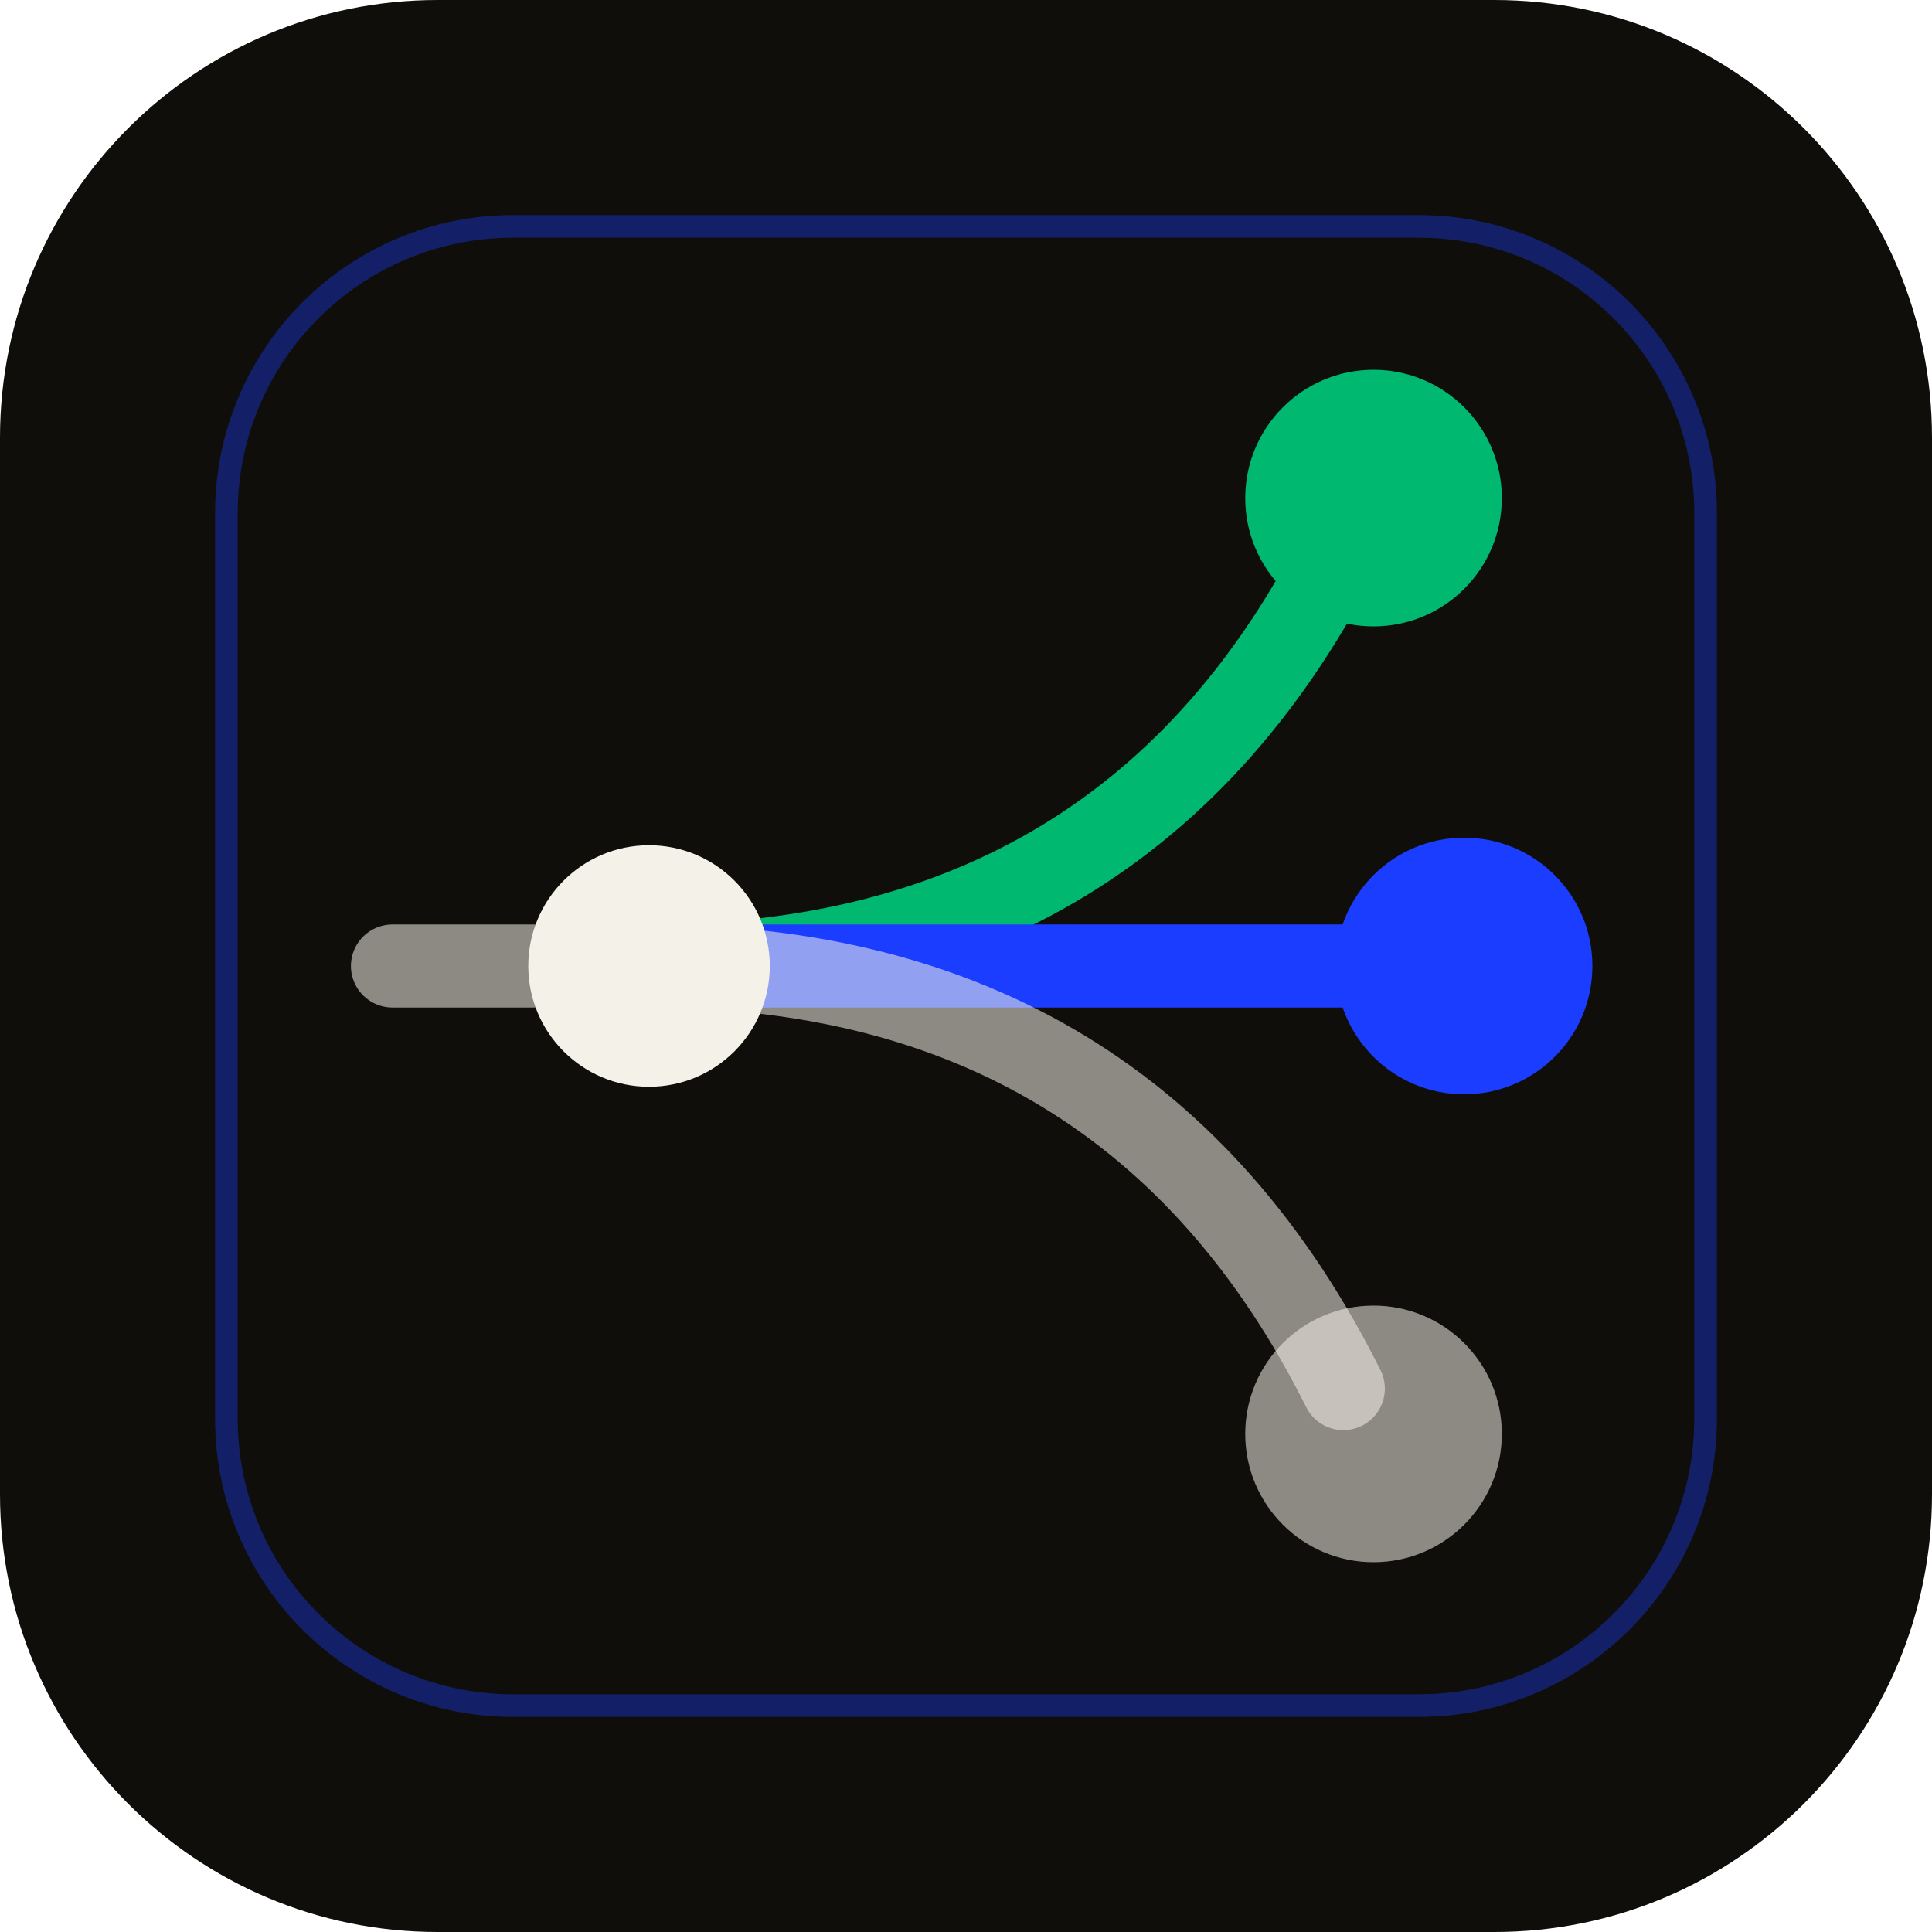
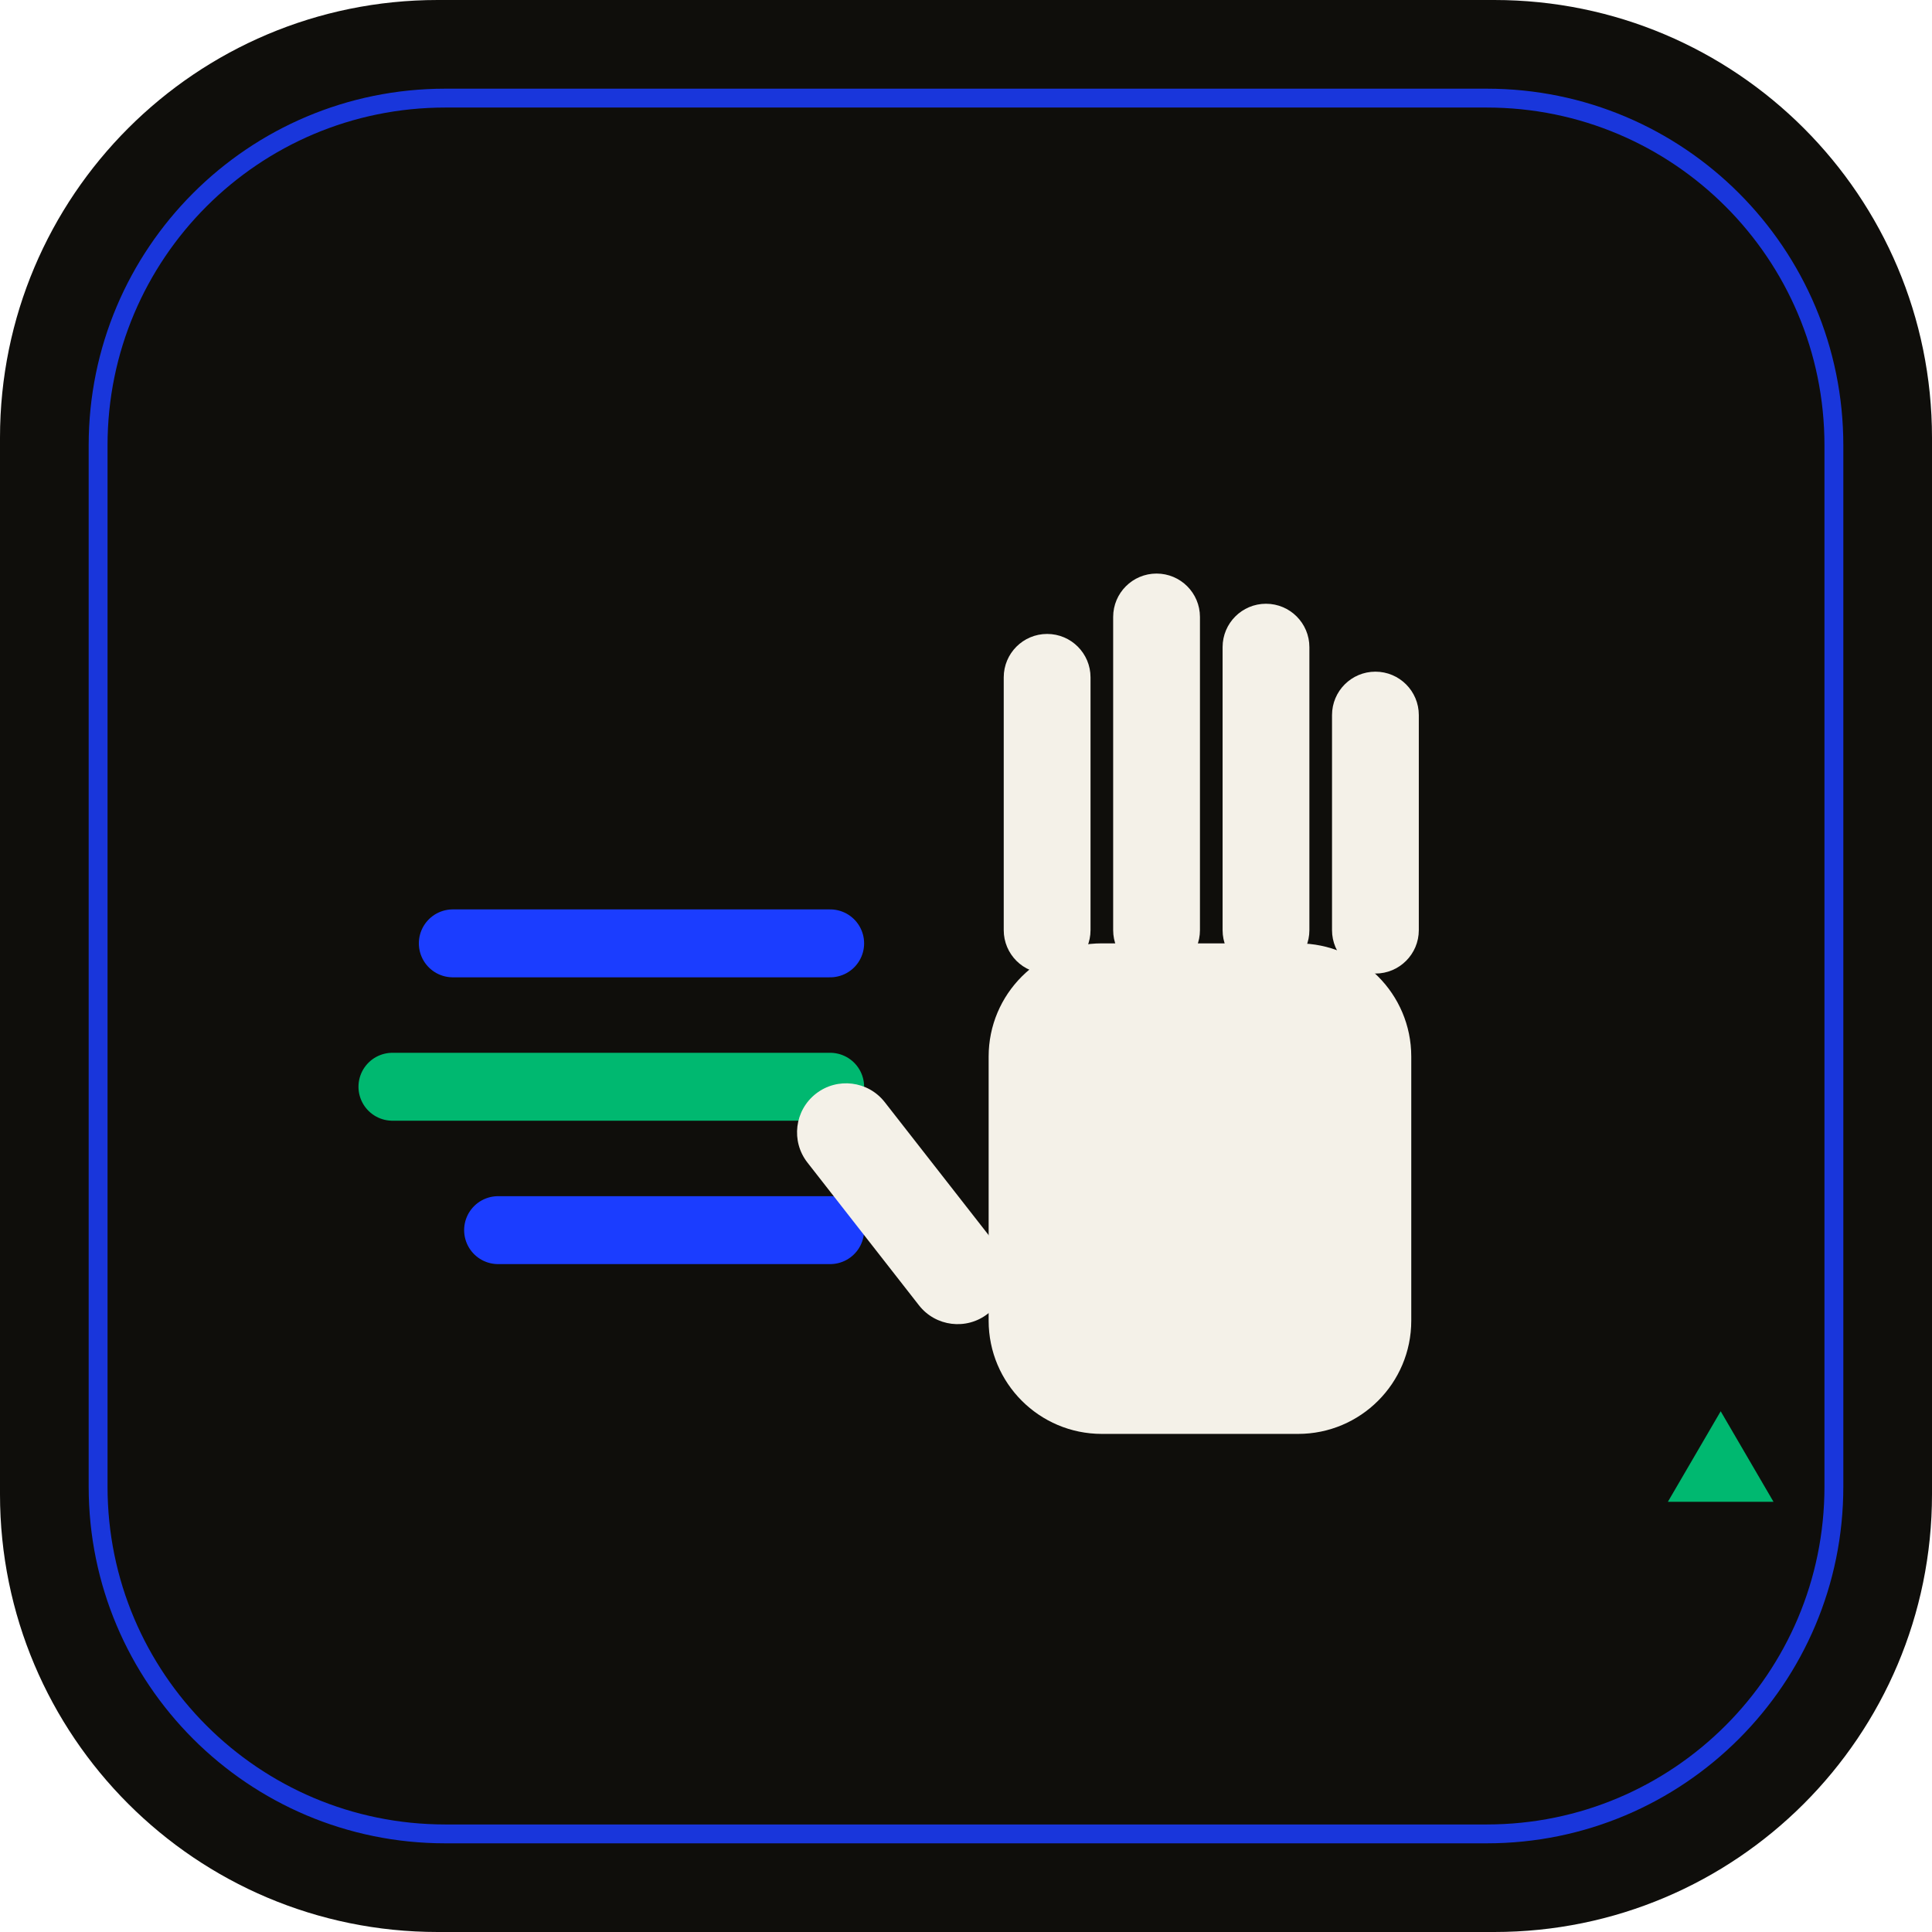
- <svg xmlns="http://www.w3.org/2000/svg" viewBox="0 0 256 256" width="256" height="256" role="img" aria-label="third-umpire icon: a decision routed to three verdicts">
-   <rect x="0" y="0" width="256" height="256" rx="58" fill="#0F0E0B" />
-   <rect x="30" y="30" width="196" height="196" rx="38" fill="none" stroke="#1B3DFF" stroke-width="3" opacity="0.38" />
-   <line x1="52" y1="128" x2="86" y2="128" stroke="#F4F1E8" stroke-width="11" stroke-linecap="round" opacity="0.55" />
-   <g fill="none" stroke-width="11" stroke-linecap="round">
-     <path d="M86 128 Q150 128 178 72" stroke="#00B870" />
-     <path d="M86 128 L182 128" stroke="#1B3DFF" />
-     <path d="M86 128 Q150 128 178 184" stroke="#F4F1E8" opacity="0.55" />
-   </g>
-   <circle cx="86" cy="128" r="16" fill="#F4F1E8" />
-   <circle cx="182" cy="66" r="17" fill="#00B870" />
-   <circle cx="194" cy="128" r="17" fill="#1B3DFF" />
-   <circle cx="182" cy="190" r="17" fill="#F4F1E8" opacity="0.55" />
+ <svg xmlns="http://www.w3.org/2000/svg" width="512" height="512" viewBox="0 0 512 512" role="img" aria-label="notsofast icon: a stop hand halting speed lines">
+   <rect x="0" y="0" width="512" height="512" rx="116" fill="#0F0E0B" />
+   <rect x="26" y="26" width="460" height="460" rx="92" fill="none" stroke="#1B3DFF" stroke-width="5" opacity="0.85" />
+   <line x1="120" y1="250" x2="220" y2="250" stroke="#1B3DFF" stroke-width="18" stroke-linecap="round" />
+   <line x1="104" y1="288" x2="220" y2="288" stroke="#00B870" stroke-width="18" stroke-linecap="round" />
+   <line x1="132" y1="326" x2="220" y2="326" stroke="#1B3DFF" stroke-width="18" stroke-linecap="round" />
+   <rect x="226" y="282" width="26" height="74" rx="13" fill="#F4F1E8" transform="rotate(-38 239 319)" />
+   <rect x="262" y="250" width="112" height="130" rx="30" fill="#F4F1E8" />
+   <rect x="266" y="168" width="23" height="90" rx="11.5" fill="#F4F1E8" />
+   <rect x="295" y="152" width="23" height="106" rx="11.5" fill="#F4F1E8" />
+   <rect x="324" y="160" width="23" height="98" rx="11.5" fill="#F4F1E8" />
+   <rect x="353" y="178" width="23" height="80" rx="11.5" fill="#F4F1E8" />
+   <path d="M442 398 L470 398 L456 374 Z" fill="#00B870" />
</svg>
